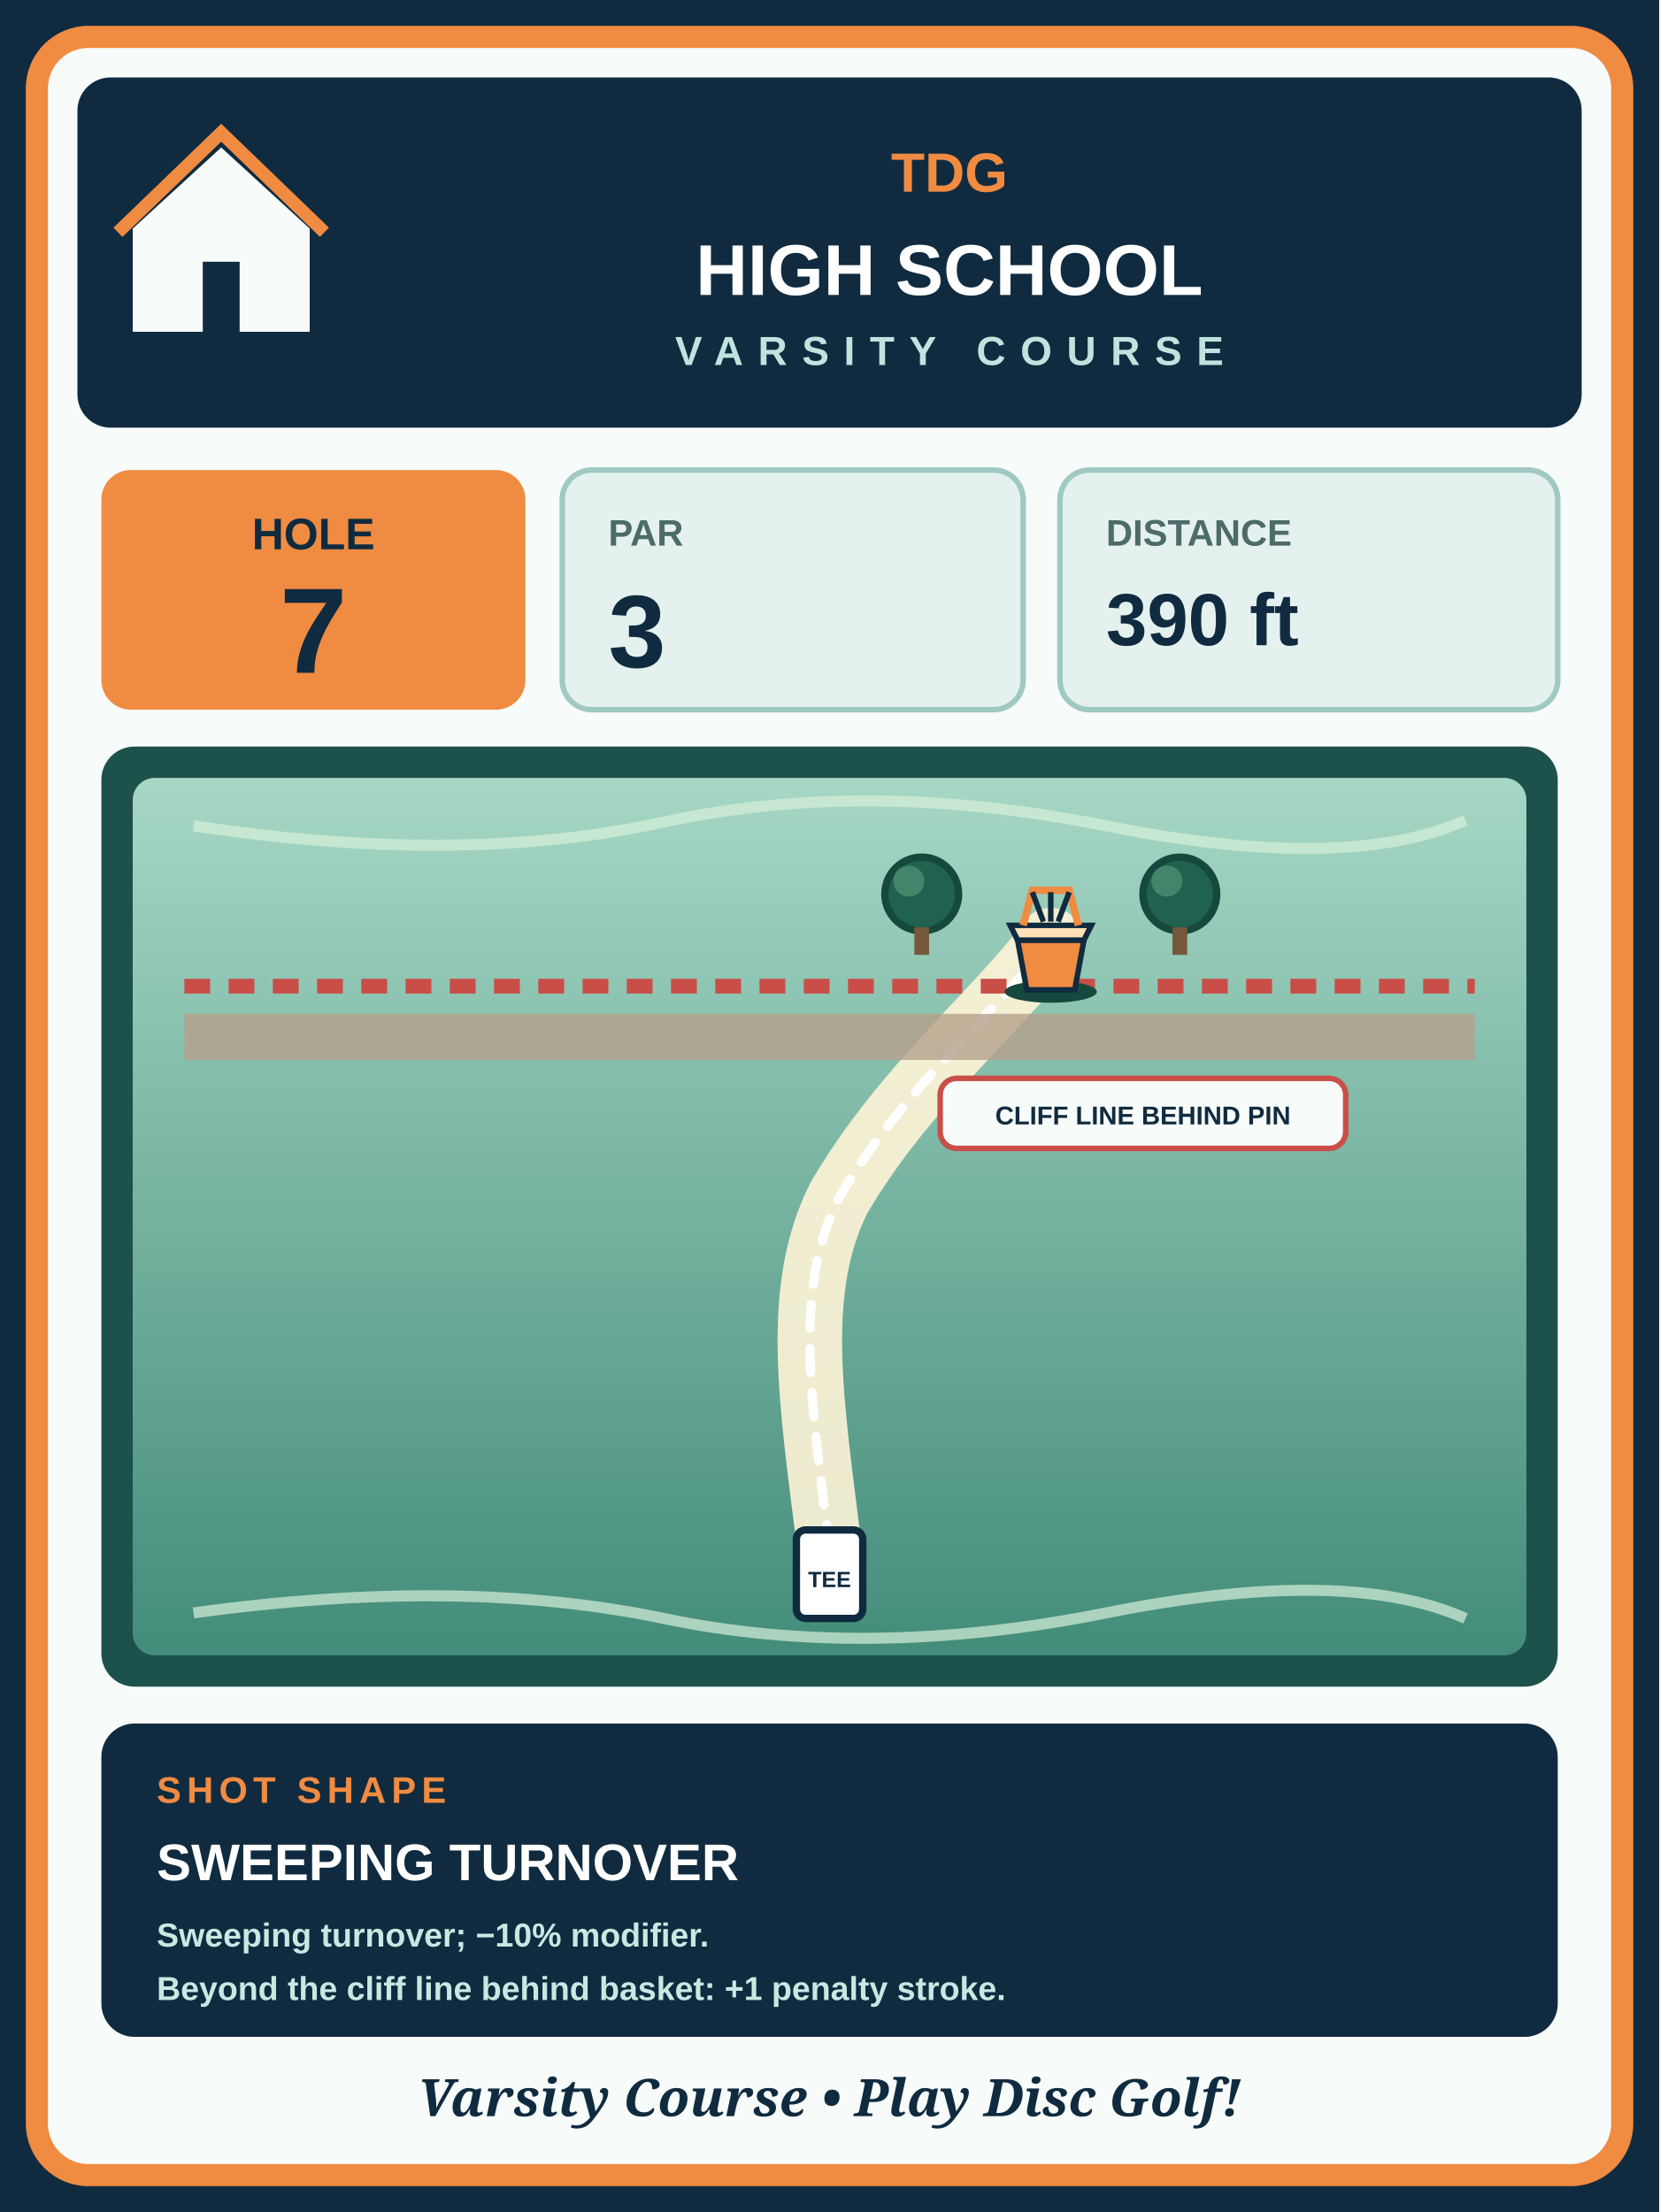
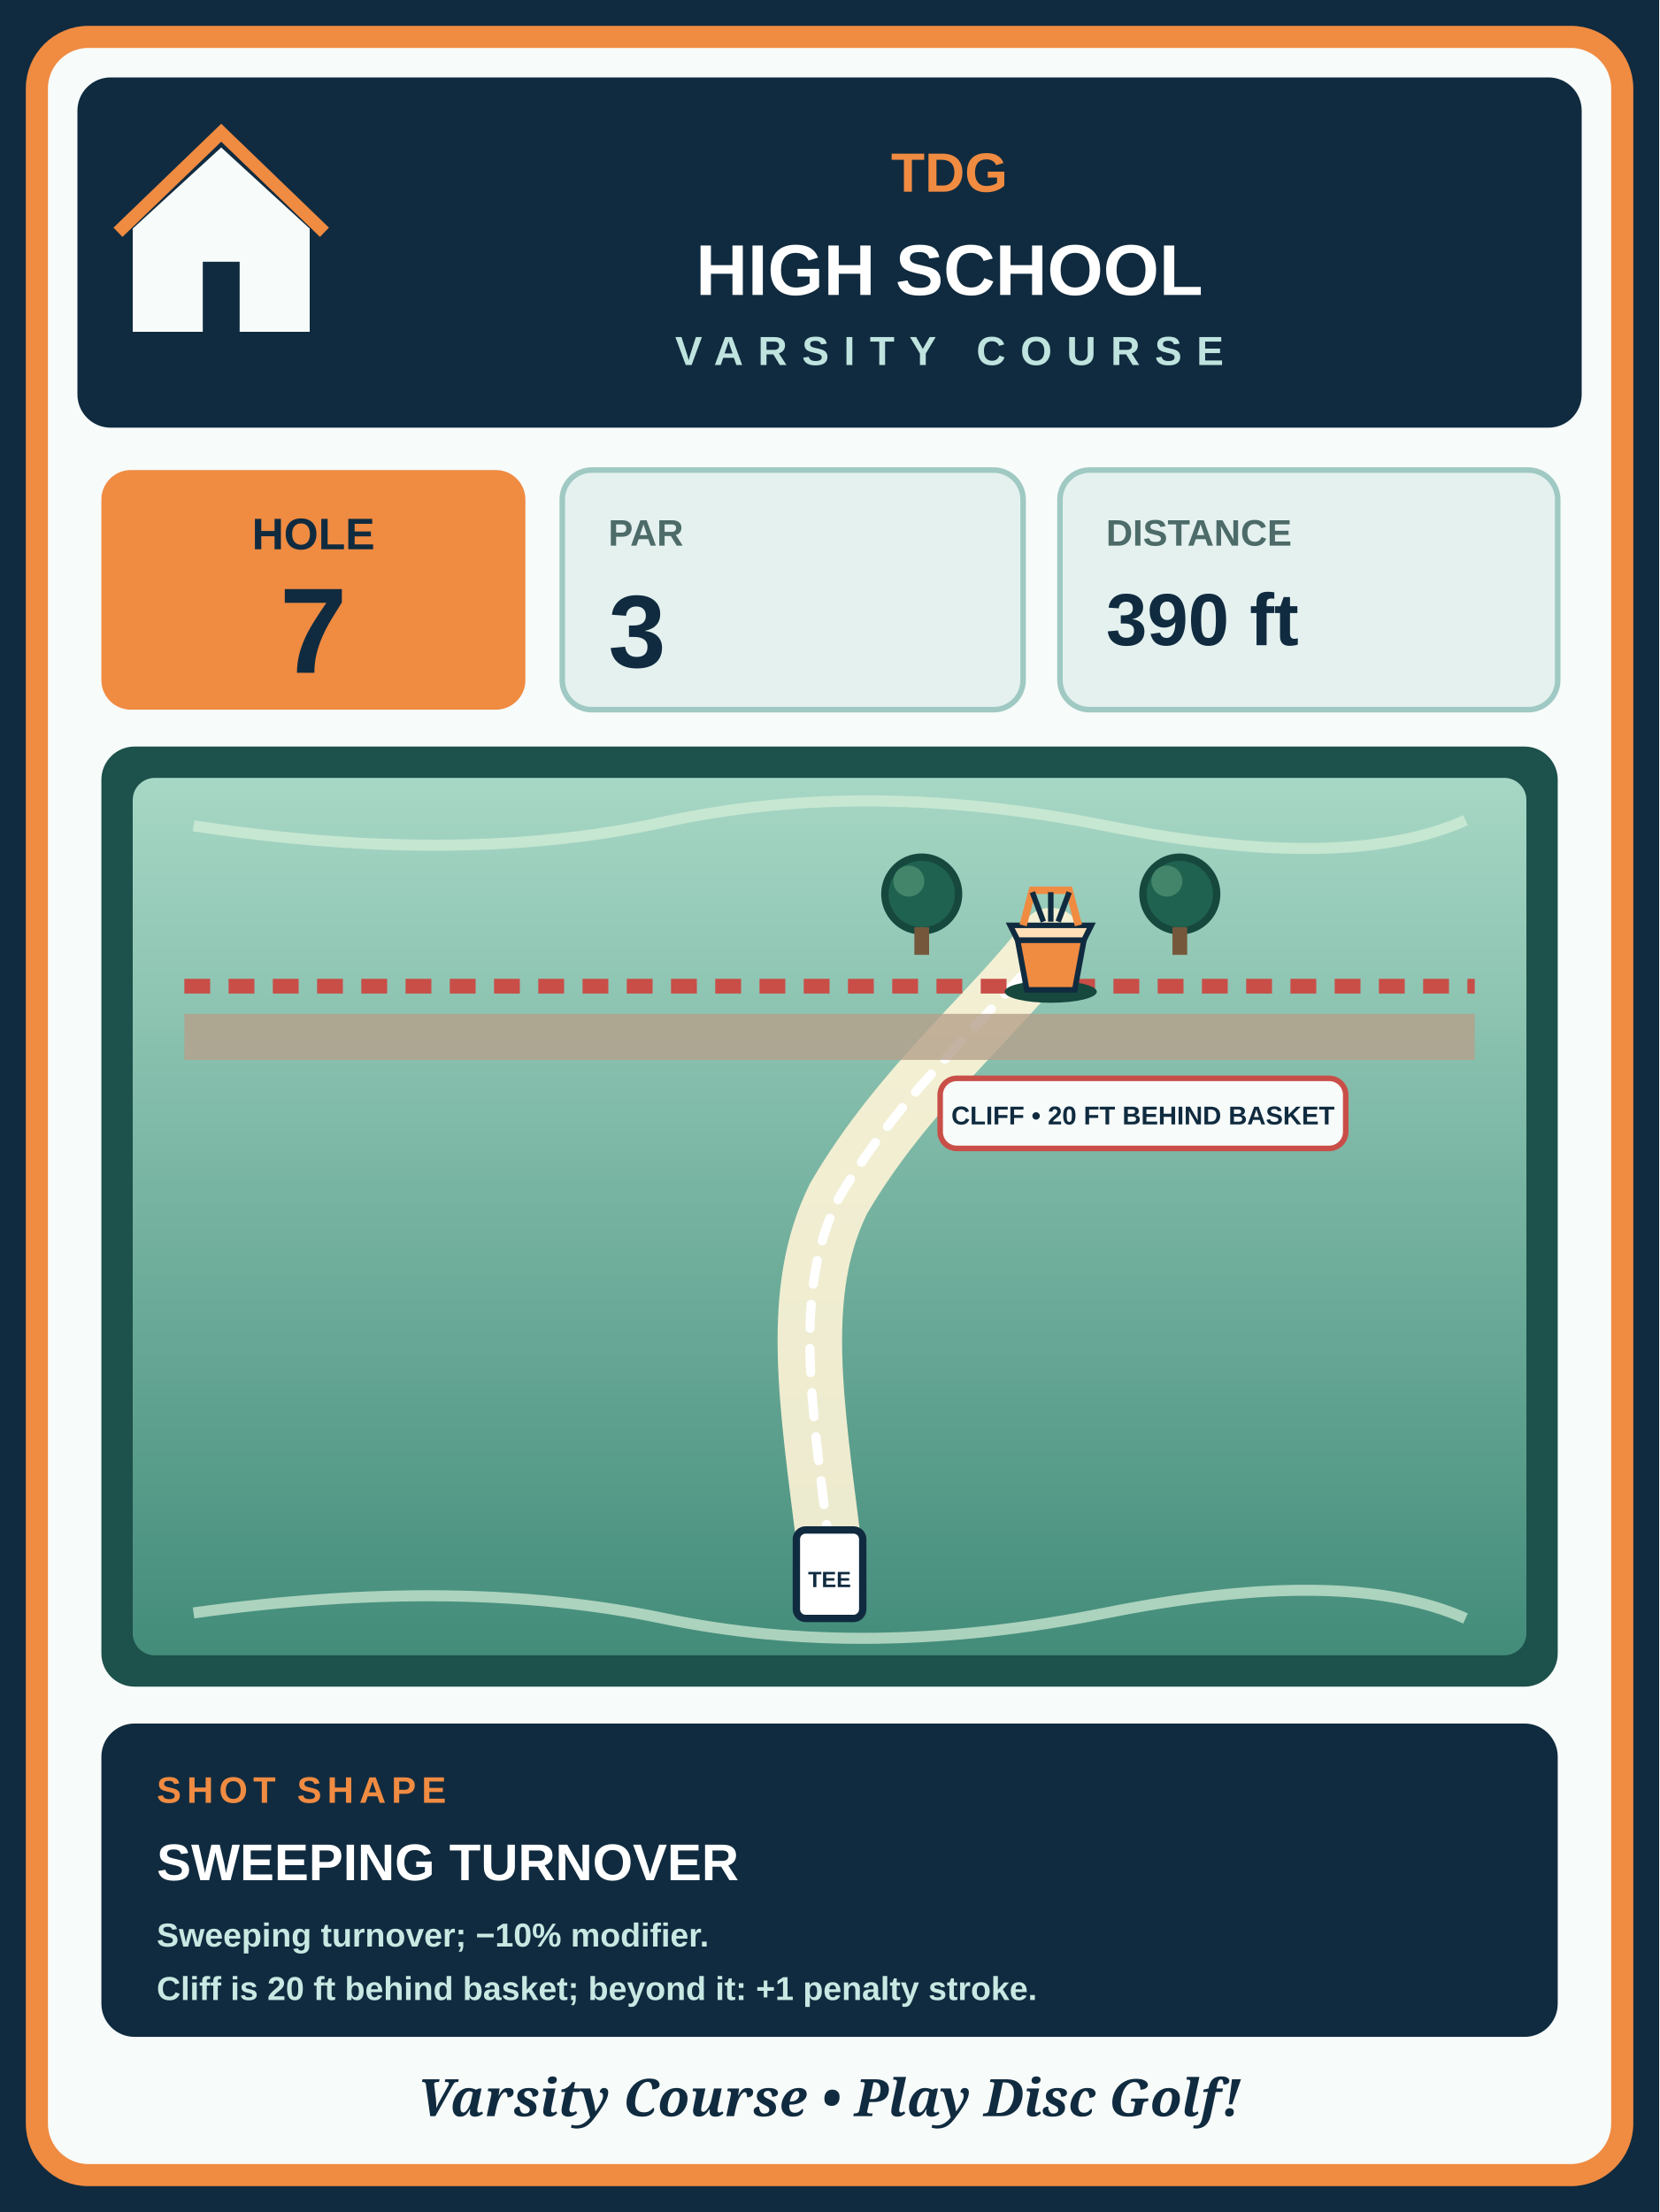
<svg xmlns="http://www.w3.org/2000/svg" viewBox="0 0 900 1200">
  <defs>
    <linearGradient id="turf" x2="0" y2="1">
      <stop stop-color="#a7d7c5" />
      <stop offset="1" stop-color="#438c7a" />
    </linearGradient>
    <linearGradient id="sky" x2="0" y2="1">
      <stop stop-color="#eff8f7" />
      <stop offset="1" stop-color="#c7e7e1" />
    </linearGradient>
  </defs>
  <rect width="900" height="1200" fill="#102b3f" />
  <rect x="20" y="20" width="860" height="1160" rx="28" fill="#f7fbfa" stroke="#f08b42" stroke-width="12" />
  <rect x="42" y="42" width="816" height="190" rx="18" fill="#102b3f" />
  <g transform="translate(72 72)">
    <path d="M0 52 L48 8 L96 52 V108 H0Z" fill="#f7fbfa" />
    <rect x="38" y="70" width="20" height="38" fill="#102b3f" />
    <path d="M-8 54 L48 0 L104 54" fill="none" stroke="#f08b42" stroke-width="7" />
  </g>
  <text x="515" y="104" text-anchor="middle" font-family="Arial,sans-serif" font-size="30" font-weight="900" fill="#f08b42">TDG</text>
  <text x="515" y="160" text-anchor="middle" font-family="Arial,sans-serif" font-size="39" font-weight="900" fill="#fff">HIGH SCHOOL</text>
  <text x="515" y="198" text-anchor="middle" font-family="Arial,sans-serif" font-size="22" font-weight="800" letter-spacing="8" fill="#bfe4df">VARSITY COURSE</text>
  <rect x="55" y="255" width="230" height="130" rx="16" fill="#f08b42" />
  <text x="170" y="298" text-anchor="middle" font-family="Arial" font-size="24" font-weight="900" fill="#102b3f">HOLE</text>
  <text x="170" y="365" text-anchor="middle" font-family="Arial" font-size="66" font-weight="900" fill="#102b3f">7</text>
  <rect x="305" y="255" width="250" height="130" rx="16" fill="#e4f1ef" stroke="#9fc9c2" stroke-width="3" />
  <text x="330" y="296" font-family="Arial" font-size="20" font-weight="800" fill="#4c6b69">PAR</text>
  <text x="330" y="362" font-family="Arial" font-size="56" font-weight="900" fill="#102b3f">3</text>
  <rect x="575" y="255" width="270" height="130" rx="16" fill="#e4f1ef" stroke="#9fc9c2" stroke-width="3" />
  <text x="600" y="296" font-family="Arial" font-size="20" font-weight="800" fill="#4c6b69">DISTANCE</text>
  <text x="600" y="350" font-family="Arial" font-size="40" font-weight="900" fill="#102b3f">390 ft</text>
  <rect x="55" y="405" width="790" height="510" rx="18" fill="#1d514b" />
  <rect x="72" y="422" width="756" height="476" rx="12" fill="url(#turf)" />
  <path d="M105 448 Q250 470 360 446 T600 448 T795 445 M105 875 Q250 855 360 878 T600 875 T795 878" fill="none" stroke="#d5f0d9" stroke-width="6" opacity=".7" />
  <g id="hole-map">
    <path d="M450 840 C440 760 430 700 455 650 C490 590 540 550 570 510" fill="none" stroke="#fef4d7" stroke-width="35" stroke-linecap="round" stroke-linejoin="round" opacity=".9" />
    <path d="M450 840 C440 760 430 700 455 650 C490 590 540 550 570 510" fill="none" stroke="#fff" stroke-width="5" stroke-dasharray="13 11" stroke-linecap="round" stroke-linejoin="round" />
    <path d="M100 535 L800 535" stroke="#c94e48" stroke-width="8" stroke-dasharray="14 10" />
    <path d="M100 550 L800 550 L800 575 L100 575Z" fill="#b5a08b" opacity=".8" />
    <rect x="510" y="585" width="220" height="38" rx="9" fill="#f7fbfa" stroke="#c94e48" stroke-width="3" />
-     <text x="620" y="610" text-anchor="middle" font-family="Arial,sans-serif" font-size="14" font-weight="900" fill="#102b3f">CLIFF LINE BEHIND PIN</text>
+     <text x="620" y="610" text-anchor="middle" font-family="Arial,sans-serif" font-size="14" font-weight="900" fill="#102b3f">CLIFF • 20 FT BEHIND BASKET</text>
    <g>
      <circle cx="500" cy="485" r="20" fill="#1f624f" stroke="#16483e" stroke-width="4" />
      <circle cx="493" cy="478" r="8.4" fill="#43856a" />
      <rect x="496" y="503" width="8" height="15" fill="#75583c" />
    </g>
    <g>
      <circle cx="640" cy="485" r="20" fill="#1f624f" stroke="#16483e" stroke-width="4" />
      <circle cx="633" cy="478" r="8.4" fill="#43856a" />
      <rect x="636" y="503" width="8" height="15" fill="#75583c" />
    </g>
    <rect x="432" y="830" width="36" height="48" rx="5" fill="#fff" stroke="#102b3f" stroke-width="4" />
    <text x="450" y="861" text-anchor="middle" font-family="Arial" font-size="12" font-weight="900" fill="#102b3f">TEE</text>
    <g transform="translate(570 510)">
      <ellipse cx="0" cy="28" rx="25" ry="6" fill="#17483e" />
      <path d="M-18 0 H18 L13 27 H-13Z" fill="#f08b42" stroke="#102b3f" stroke-width="3" />
      <path d="M-22 -8 H22 L18 0 H-18Z" fill="#ffe0b9" stroke="#102b3f" stroke-width="3" />
      <path d="M-15 -8 L-10 -27 H10 L15 -8" fill="none" stroke="#f08b42" stroke-width="4" />
      <path d="M-10 -26 L-4 -10 M0 -26 V-10 M10 -26 L4 -10" stroke="#102b3f" stroke-width="3" />
    </g>
  </g>
  <rect x="55" y="935" width="790" height="170" rx="18" fill="#102b3f" />
  <text x="85" y="978" font-family="Arial,sans-serif" font-size="20" font-weight="900" letter-spacing="3" fill="#f08b42">SHOT SHAPE</text>
  <text x="85" y="1020" font-family="Arial,sans-serif" font-size="28" font-weight="900" fill="#fff">SWEEPING TURNOVER</text>
  <text x="85" y="1056" font-family="Arial,sans-serif" font-size="18" font-weight="800" fill="#c8e9e3">Sweeping turnover; −10% modifier.</text>
-   <text x="85" y="1085" font-family="Arial,sans-serif" font-size="18" font-weight="800" fill="#c8e9e3">Beyond the cliff line behind basket: +1 penalty stroke.</text>
+   <text x="85" y="1085" font-family="Arial,sans-serif" font-size="18" font-weight="800" fill="#c8e9e3">Cliff is 20 ft behind basket; beyond it: +1 penalty stroke.</text>
  <text x="450" y="1148" text-anchor="middle" font-family="Georgia,serif" font-size="28" font-weight="bold" font-style="italic" fill="#102b3f">Varsity Course • Play Disc Golf!</text>
</svg>
